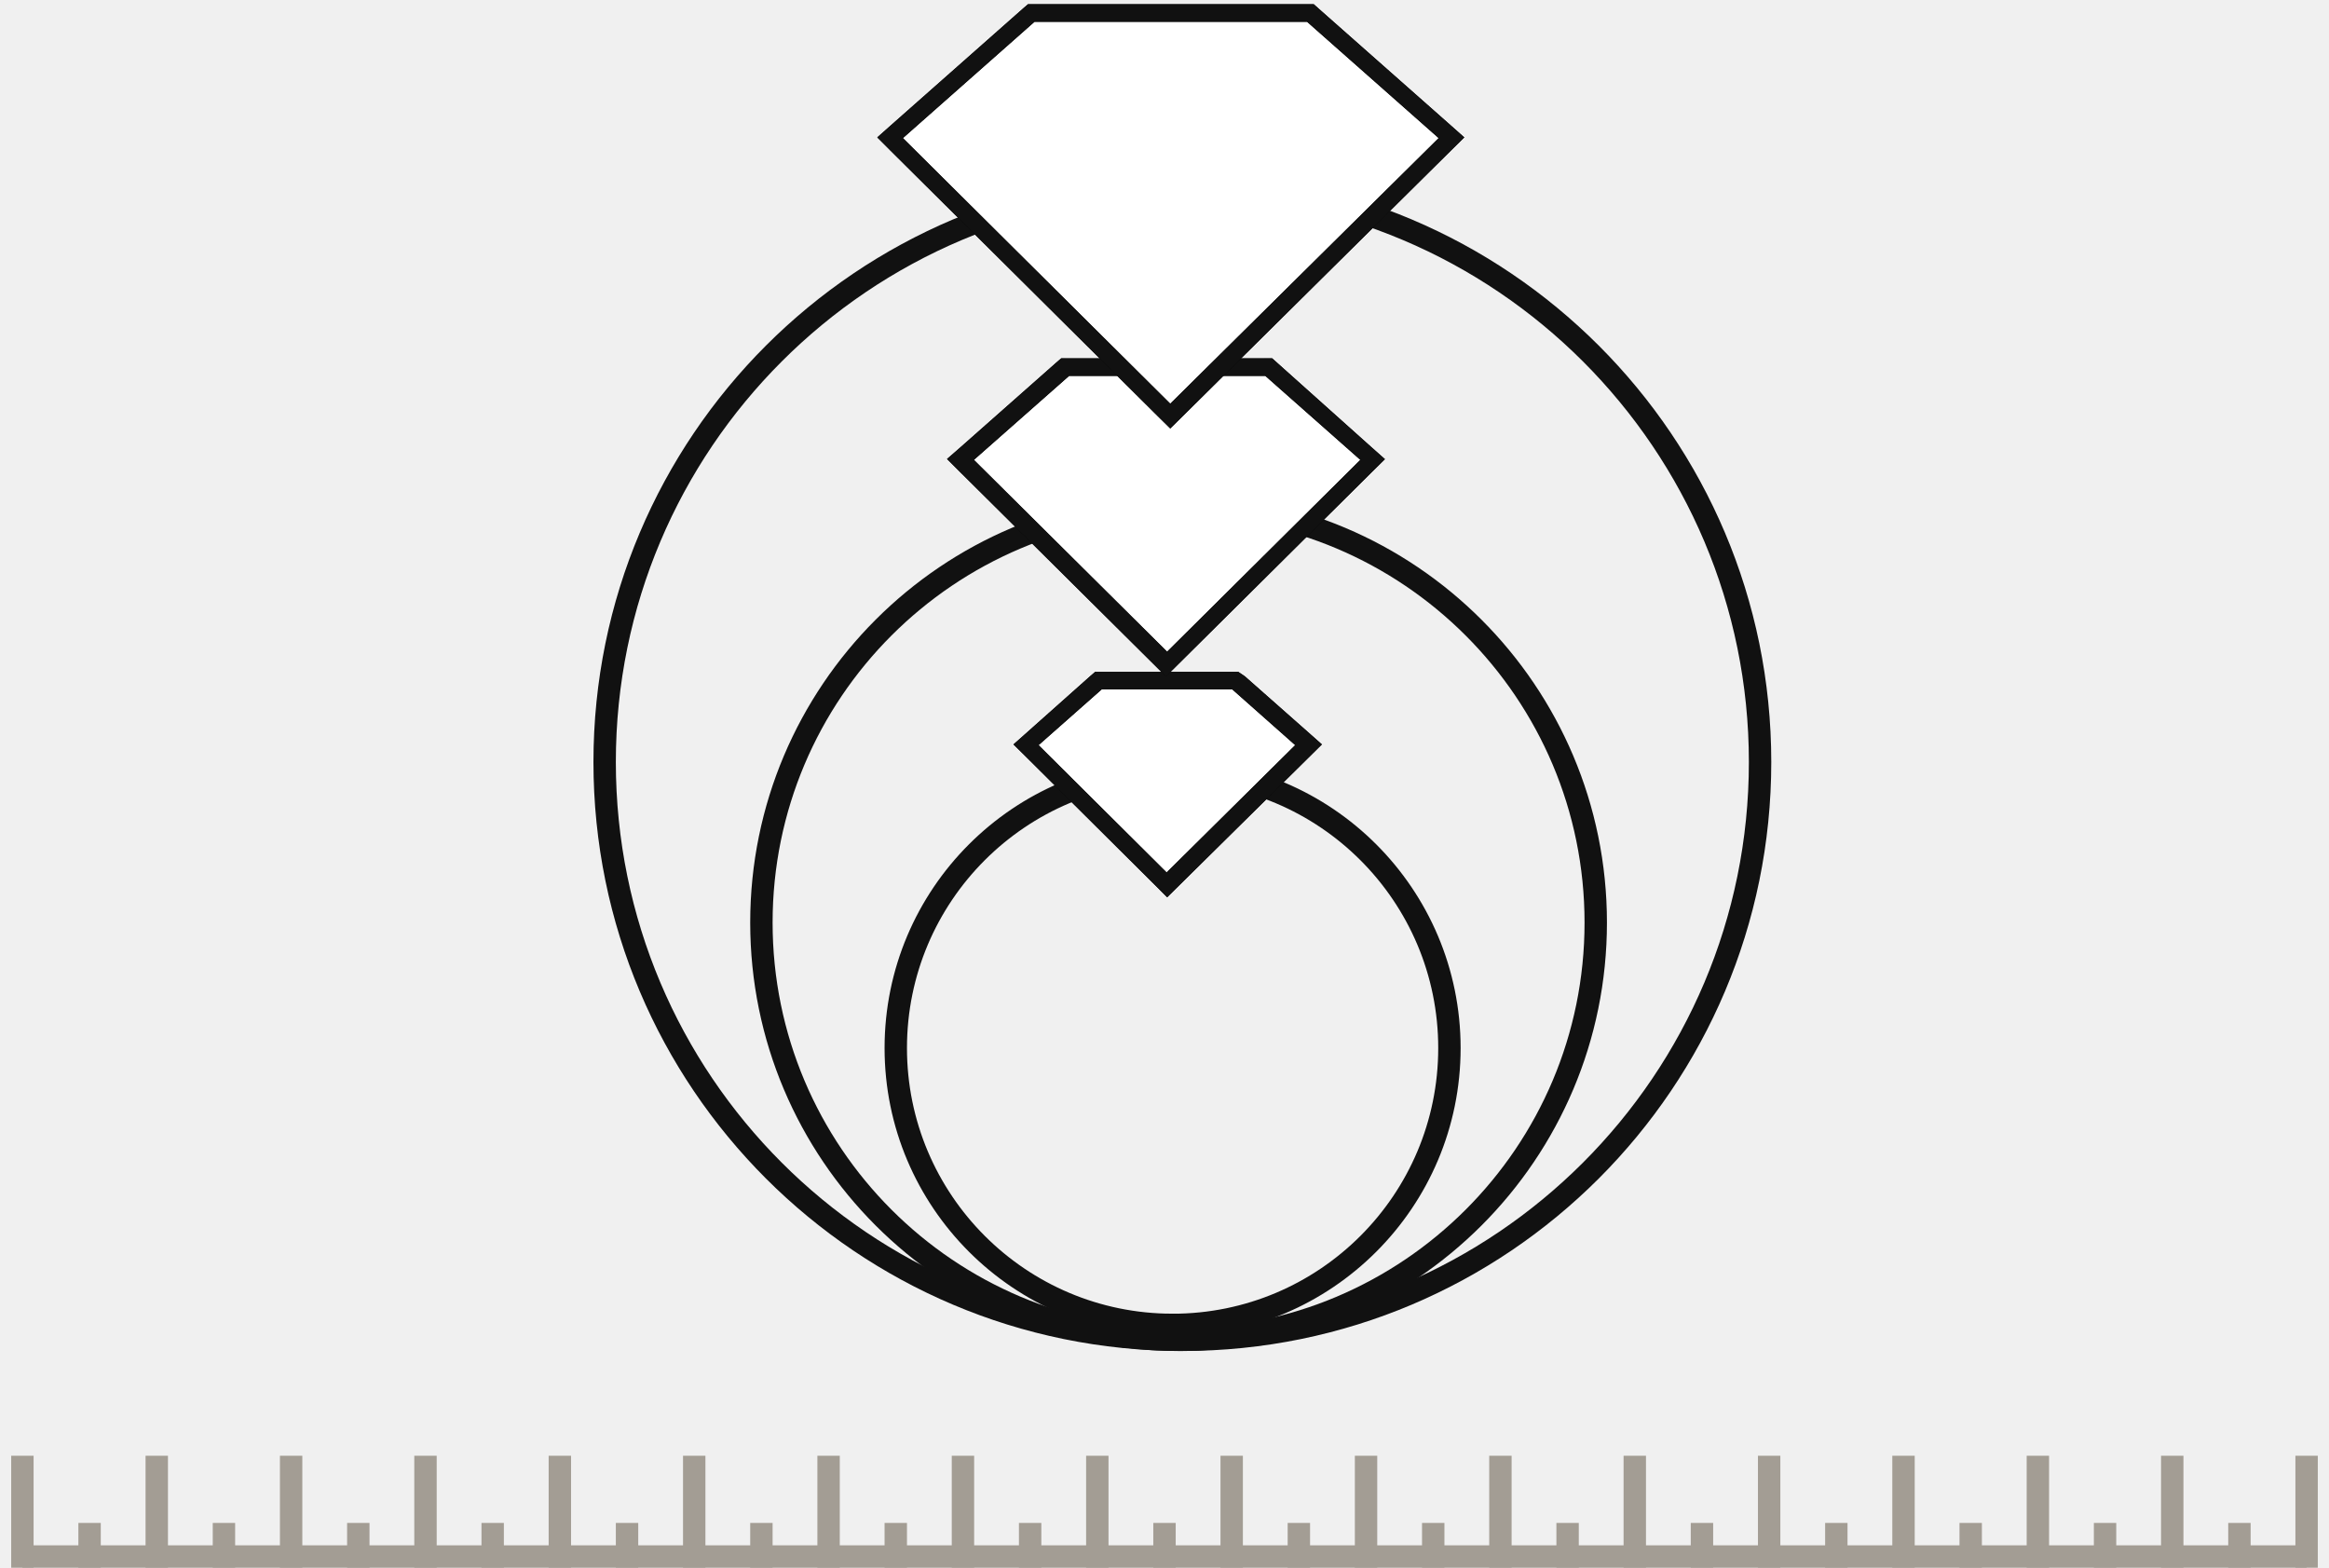
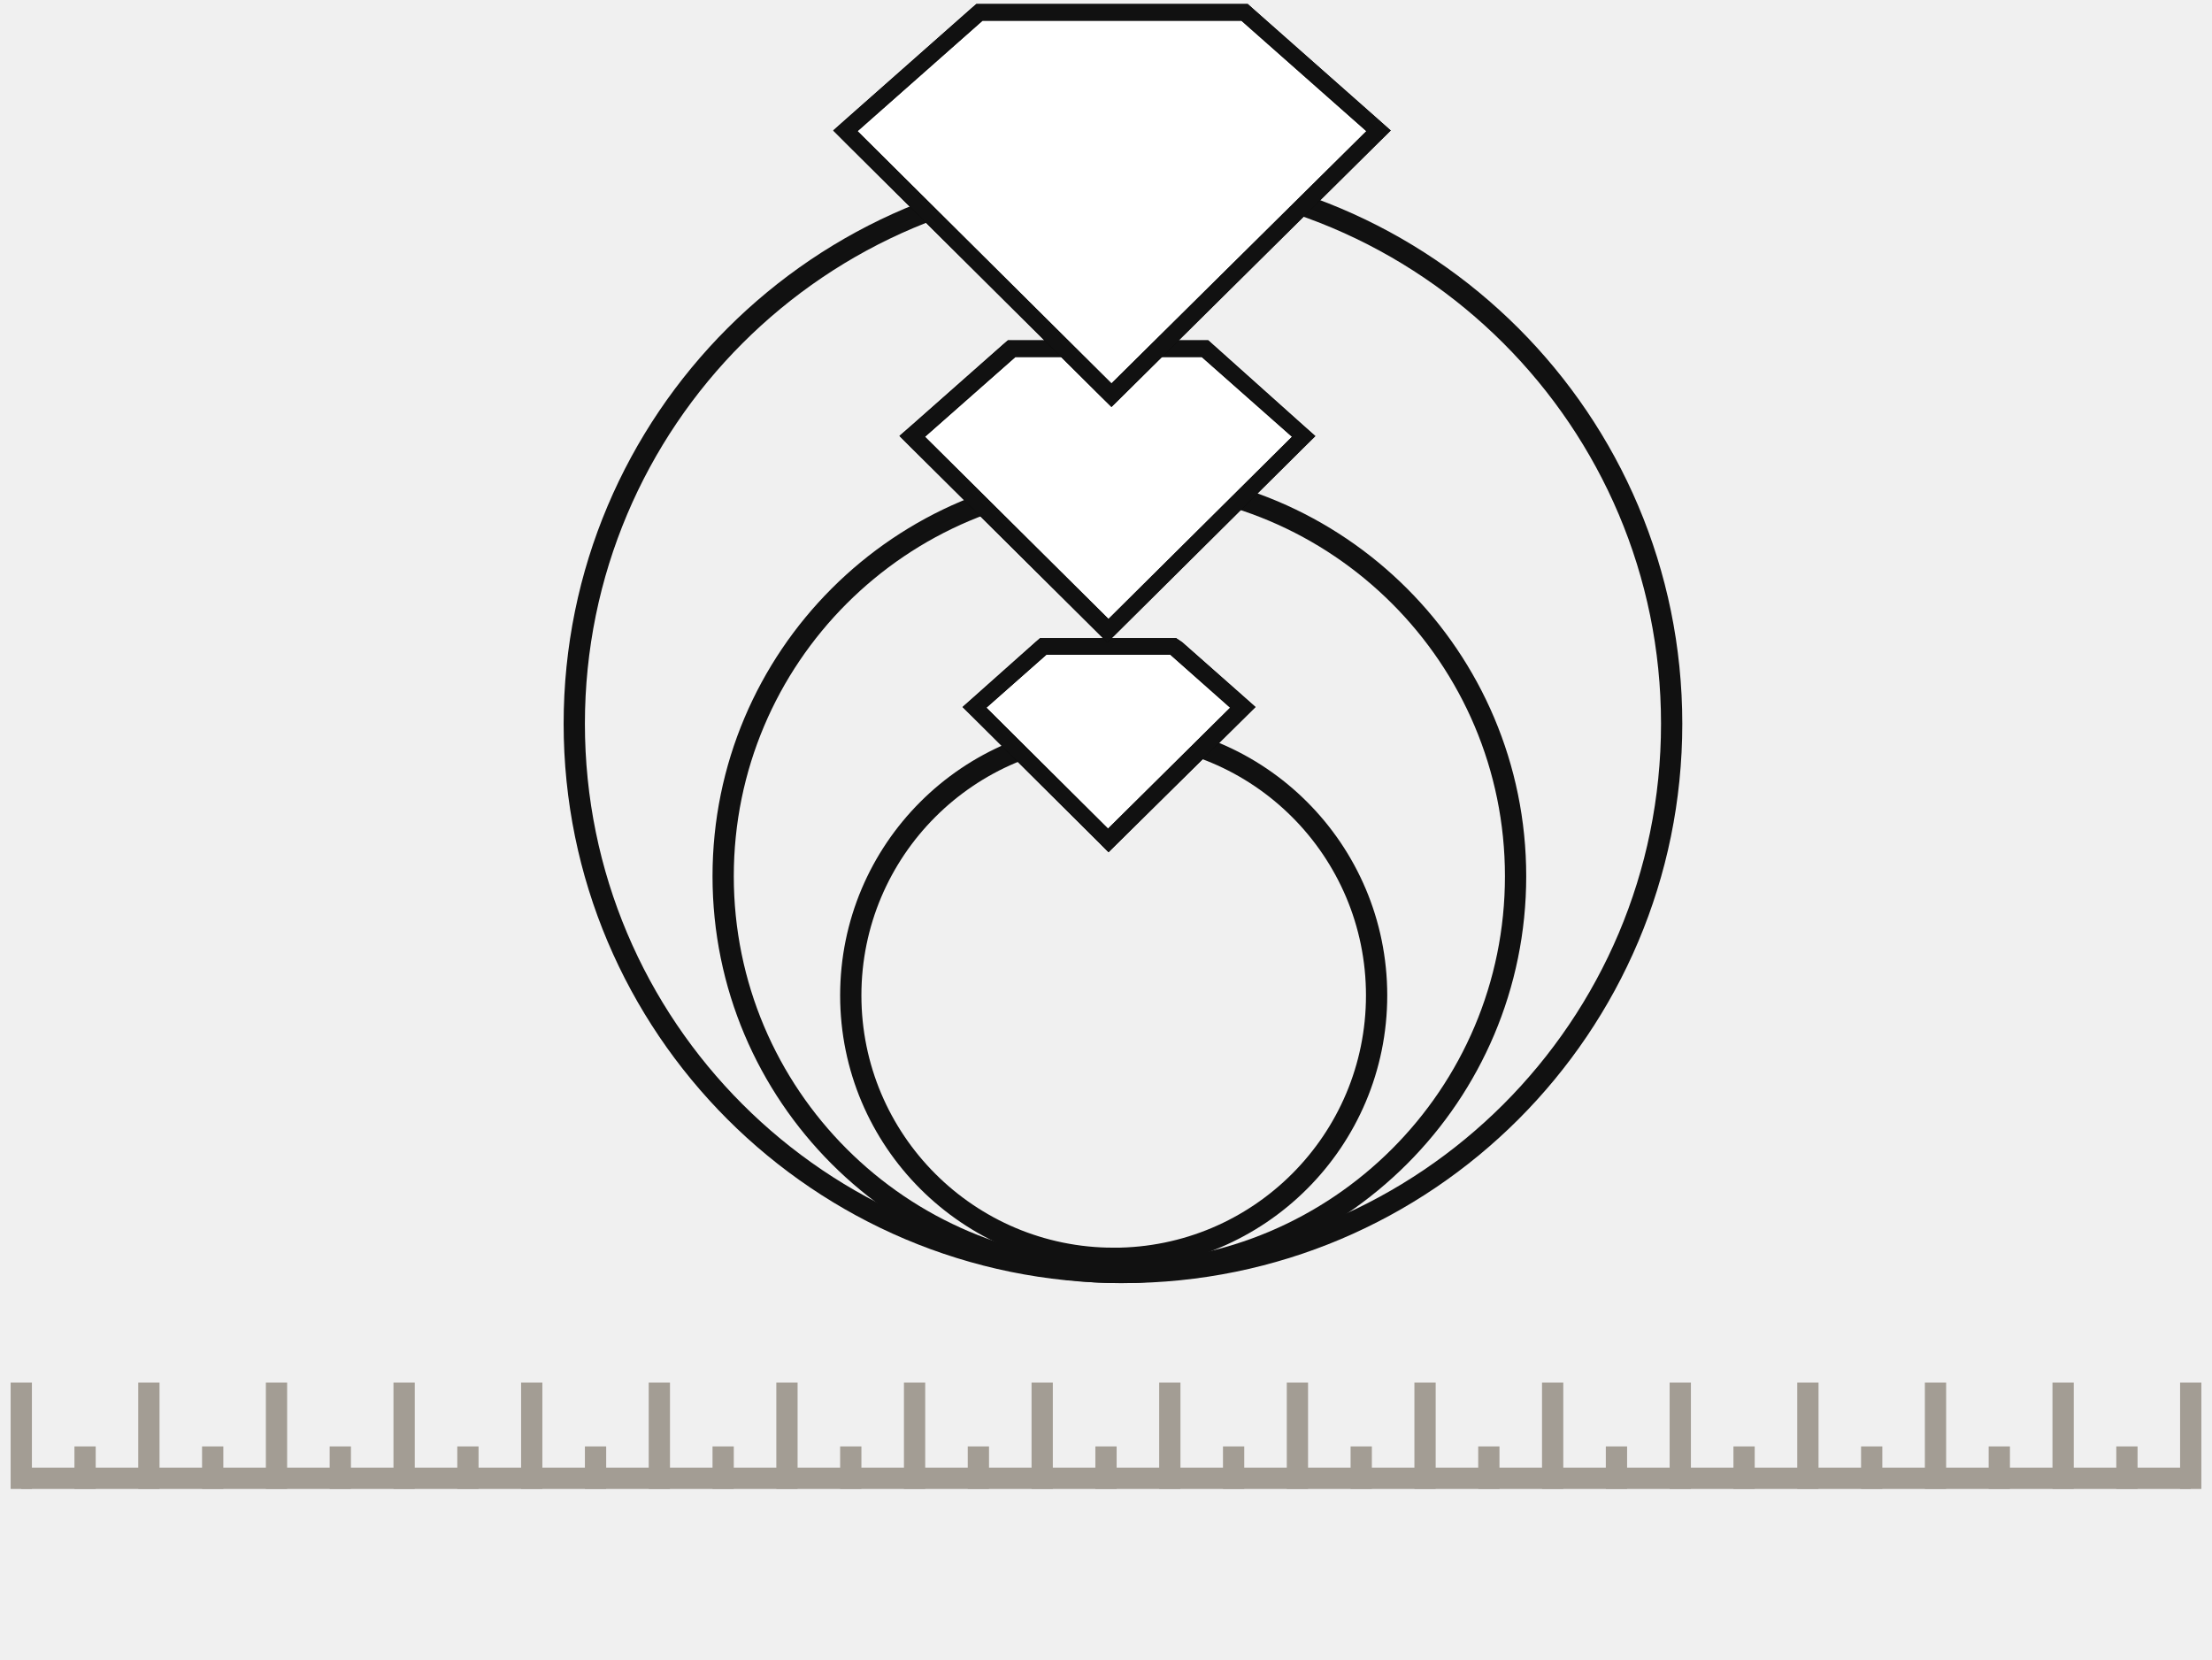
- <svg xmlns="http://www.w3.org/2000/svg" width="104" height="70" fill="none" viewBox="0 0 104 70">
+ <svg xmlns="http://www.w3.org/2000/svg" width="104" height="78" fill="none" viewBox="0 0 104 78">
  <path d="M52.361 59.159c6.828 0 12.362-5.535 12.362-12.362S59.19 34.436 52.362 34.436C45.533 34.435 40 39.97 40 46.796c0 6.827 5.535 12.362 12.361 12.362z" stroke="#111" stroke-miterlimit="10" />
  <path d="M45.805 33.431l3.247-2.863h6.126l3.231 2.863-6.314 6.252-6.29-6.252z" fill="#fff" />
  <mask id="bga" fill="#fff">
    <path d="M55.029 30.784l2.808 2.487-5.742 5.686-5.718-5.686 2.816-2.487h5.836zm.298-.784h-6.424l-.227.196-2.793 2.486-.627.557.596.589 5.718 5.686.549.55.557-.55 5.757-5.686.596-.589-.627-.556-2.816-2.487-.29-.196h.031z" />
  </mask>
  <path d="M55.029 30.784l2.808 2.487-5.742 5.686-5.718-5.686 2.816-2.487h5.836zm.298-.784h-6.424l-.227.196-2.793 2.486-.627.557.596.589 5.718 5.686.549.55.557-.55 5.757-5.686.596-.589-.627-.556-2.816-2.487-.29-.196h.031z" fill="#000" />
  <path d="M55.029 30.784l.663-.748-.284-.252h-.379v1zm2.808 2.487l.704.71.758-.751-.799-.708-.663.749zm-5.742 5.686l-.705.71.704.7.705-.7-.703-.71zm-5.718-5.686l-.661-.75-.8.706.756.753.706-.71zm2.816-2.487v-1h-.378l-.283.25.661.75zm-.29-.784v-1h-.371l-.282.243.653.757zm-.227.196l-.653-.757-.006.005-.006.005.665.747zm-2.793 2.486l.664.748h.001l-.665-.748zm-.627.557l-.664-.747-.799.709.76.75.703-.712zm.596.589l.705-.71-.003-.002-.702.712zm5.718 5.686l.707-.707-.002-.002-.705.71zm.549.55l-.707.706.702.703.707-.697-.702-.713zm.557-.55l.702.712-.702-.712zm5.757-5.686l-.702-.712.702.712zm.596-.589l.703.712.76-.75-.799-.71-.664.748zm-.627-.556l.664-.748-.002-.002-.662.75zm-2.816-2.487l.662-.75-.049-.042-.053-.037-.56.83zm-.29-.196v-1h-3.267l2.707 1.829.56-.829zm-.93 1.533l2.808 2.486 1.326-1.497-2.808-2.486-1.326 1.497zm2.767 1.027l-5.741 5.687 1.407 1.42 5.742-5.686-1.408-1.42zm-4.332 5.688l-5.718-5.686-1.41 1.418 5.717 5.687 1.41-1.419zm-5.762-4.228l2.816-2.486-1.323-1.5-2.816 2.487 1.323 1.5zm2.154-2.236h5.836v-2h-5.836v2zM55.327 29h-6.424v2h6.424v-2zm-7.077.243l-.227.196 1.306 1.514.227-.196-1.306-1.514zm-.24.206l-2.792 2.487 1.33 1.493 2.793-2.486-1.33-1.494zm-2.79 2.486l-.628.557 1.328 1.495.627-.557-1.327-1.495zm-.666 2.016l.596.588 1.404-1.423-.596-.588-1.404 1.423zm.593.586l5.718 5.686 1.41-1.418-5.718-5.686-1.41 1.418zm5.716 5.684l.549.55 1.414-1.415-.549-.549-1.414 1.414zm1.958.555l.557-.55-1.404-1.424-.557.55 1.404 1.424zm.558-.55l5.757-5.687-1.406-1.423-5.757 5.687 1.406 1.423zm5.757-5.687l.596-.588-1.405-1.423-.596.588 1.405 1.423zm.557-2.047l-.627-.557-1.328 1.495.627.557 1.328-1.495zm-.63-.56l-2.815-2.485-1.324 1.499 2.816 2.486 1.324-1.5zm-2.917-2.564l-.29-.197-1.12 1.658.29.196 1.12-1.657zM55.296 31h.031v-2h-.031v2z" fill="#111" mask="url(#bga)" />
  <path d="M52.629 59.824c10.288 0 18.628-8.34 18.628-18.629 0-10.288-8.34-18.629-18.628-18.629C42.34 22.566 34 30.906 34 41.195c0 10.288 8.34 18.629 18.629 18.629z" stroke="#111" stroke-miterlimit="10" />
  <path d="M43 20.355L47.567 16h8.874L61 20.355 51.98 30 43 20.355z" fill="#fff" />
  <mask id="bgb" fill="#fff">
    <path d="M56.502 16.784l4.243 3.75-8.628 8.565-8.628-8.565 4.251-3.75h8.762zM56.8 16h-9.413l-.227.196-4.243 3.75-.628.548.596.596 8.628 8.566.55.549.556-.55 8.628-8.565.596-.588-.627-.557-4.189-3.749-.22-.196H56.8z" />
  </mask>
  <path d="M56.502 16.784l4.243 3.75-8.628 8.565-8.628-8.565 4.251-3.75h8.762zM56.8 16h-9.413l-.227.196-4.243 3.75-.628.548.596.596 8.628 8.566.55.549.556-.55 8.628-8.565.596-.588-.627-.557-4.189-3.749-.22-.196H56.8z" fill="#000" />
  <path d="M56.502 16.784l.662-.749-.284-.25h-.378v1zm4.243 3.75l.705.71.757-.753-.8-.707-.662.75zm-8.628 8.565l-.704.71.704.699.705-.7-.705-.71zm-8.628-8.565l-.661-.75-.802.706.759.753.704-.71zm4.251-3.75v-1h-.378l-.283.25.661.75zM47.387 16v-1h-.371l-.282.243.653.757zm-.227.196l-.653-.757-.01.008.663.75zm-4.243 3.75l.658.752.004-.003-.662-.75zm-.628.548l-.658-.752-.805.704.756.755.707-.707zm.596.596l-.707.708.003.002.704-.71zm8.628 8.566l.707-.707-.002-.003-.705.71zm.55.549l-.708.707.702.702.707-.697-.702-.712zm.556-.55l.702.713.003-.003-.705-.71zm8.628-8.565l-.702-.711-.002.002.704.71zm.596-.588l.703.712.76-.75-.799-.71-.664.748zm-.627-.557l-.667.745.003.003.664-.748zm-4.189-3.749l.667-.745-.667.745zm-.22-.196l.667-.746-.285-.254h-.381v1zm-.967 1.534l4.243 3.749 1.324-1.499-4.243-3.749-1.324 1.499zm4.2 2.29l-8.627 8.565 1.409 1.42 8.628-8.566-1.41-1.42zm-7.218 8.565l-8.628-8.565-1.41 1.42 8.629 8.564 1.409-1.419zm-8.671-7.105l4.25-3.75-1.322-1.5-4.251 3.75 1.323 1.5zm3.59-3.5h8.76v-2h-8.76v2zM56.8 15h-9.413v2H56.8v-2zm-10.066.243l-.227.196 1.306 1.514.227-.196-1.306-1.514zm-.236.204l-4.244 3.749 1.325 1.499 4.243-3.75-1.324-1.498zm-4.24 3.746l-.627.549 1.317 1.505.627-.55-1.317-1.504zm-.676 2.008l.596.597 1.414-1.415-.596-.596-1.414 1.415zm.599.6l8.628 8.564 1.409-1.419-8.628-8.565-1.41 1.42zm8.625 8.562l.55.549 1.413-1.414-.549-.55-1.414 1.415zm1.958.554l.557-.55-1.404-1.423-.557.549 1.404 1.424zm.56-.552l8.628-8.565-1.41-1.42-8.627 8.566 1.409 1.42zm8.626-8.563l.596-.588-1.405-1.423-.596.588 1.404 1.423zm.557-2.048l-.627-.557-1.328 1.496.627.557 1.328-1.496zm-.624-.554l-4.189-3.749-1.334 1.49 4.189 3.75 1.334-1.49zm-4.19-3.75l-.22-.196-1.331 1.492.22.196 1.331-1.492zm-.885-.45H56.8v2h.008v-2z" fill="#111" mask="url(#bgb)" />
  <path d="M52.798 59.824c14.247 0 25.797-11.55 25.797-25.798 0-14.248-11.55-25.797-25.797-25.797C38.55 8.229 27 19.779 27 34.026c0 14.248 11.55 25.798 25.798 25.798z" stroke="#111" stroke-miterlimit="10" />
  <path d="M39.746 6.151L46.044.582h12.472l6.298 5.569-12.557 12.432-12.51-12.432z" fill="#fff" />
  <mask id="bgc" fill="#fff">
    <path d="M58.367.974l5.875 5.192-11.985 11.86-11.938-11.86L46.194.974h12.173zm.298-.785H45.904l-.228.197-5.875 5.192-.627.557.588.588L51.7 18.583l.557.549.549-.541L64.791 6.723l.596-.588-.627-.557L58.885.386l-.22-.197z" />
  </mask>
  <path d="M58.367.974l5.875 5.192-11.985 11.86-11.938-11.86L46.194.974h12.173zm.298-.785H45.904l-.228.197-5.875 5.192-.627.557.588.588L51.7 18.583l.557.549.549-.541L64.791 6.723l.596-.588-.627-.557L58.885.386l-.22-.197z" fill="#000" />
  <path d="M58.367.974l.662-.75-.283-.25h-.379v1zm5.875 5.192l.703.711.76-.752-.8-.708-.663.75zm-11.985 11.86l-.705.71.704.698.704-.697-.703-.711zM40.319 6.166l-.662-.749-.8.707.757.752.705-.71zM46.194.974v-1h-.379l-.283.25.662.75zm-.29-.785v-1h-.372l-.281.243.653.757zm-.228.197l-.653-.758-.01.008.663.75zm-5.875 5.192l-.662-.75-.002.002.664.748zm-.627.557l-.664-.748-.794.705.75.75.708-.707zm.588.588l-.707.707.002.003.705-.71zM51.7 18.583l-.705.71.003.002.702-.712zm.557.549l-.702.712.702.692.702-.692-.702-.712zm.549-.541l.702.712.002-.002-.704-.71zM64.791 6.723l-.702-.712-.001.002.703.71zm.596-.588l.703.712.76-.75-.799-.71-.664.748zm-.627-.557l.663-.748-.001-.001-.662.749zM58.885.386l-.666.745.004.004.662-.75zm-1.18 1.337l5.875 5.193 1.324-1.499L59.03.225l-1.324 1.498zm5.834 3.732l-11.985 11.86 1.406 1.422 11.985-11.86-1.406-1.422zM52.962 17.316L41.024 5.456l-1.41 1.42 11.938 11.86 1.41-1.42zm-11.98-10.4l5.874-5.193L45.532.225l-5.875 5.192 1.324 1.499zm5.212-4.942h12.173v-2H46.194v2zM58.665-.811H45.904v2h12.761v-2zm-13.414.243l-.228.196 1.306 1.515.228-.196L45.25-.568zm-.237.204L39.139 4.83l1.325 1.498 5.874-5.192-1.324-1.499zM39.137 4.83l-.627.557 1.328 1.496.627-.557-1.328-1.496zm-.67 2.012l.588.588 1.414-1.414-.588-.588-1.414 1.414zm.59.59l11.938 11.86 1.41-1.419-11.938-11.86-1.41 1.42zm11.941 11.863l.557.549 1.404-1.424-.557-.55-1.404 1.425zm1.961.549l.549-.541-1.404-1.425-.549.542 1.404 1.424zm.55-.543L65.496 7.434l-1.407-1.421L52.102 17.88l1.408 1.421zM65.494 7.435l.597-.588-1.405-1.424-.596.588 1.404 1.424zm.558-2.048l-.627-.557-1.328 1.496.627.557 1.328-1.496zm-.629-.558L59.547-.364l-1.324 1.499 5.874 5.192 1.325-1.498zm-5.871-5.19l-.22-.195L58 .935l.22.196L59.55-.36z" fill="#111" mask="url(#bgc)" />
  <path d="M103 65v5M91 65v5M79 65v5M67 65v5M55 65v5M43 65v5M31 65v5M19 65v5M97 65v5M85 65v5M73 65v5M61 65v5M49 65v5M37 65v5M25 65v5M13 65v5M100 68v2M88 68v2M76 68v2M64 68v2M52 68v2M40 68v2M28 68v2M16 68v2M94 68v2M82 68v2M70 68v2M58 68v2M46 68v2M34 68v2M22 68v2M10 68v2" stroke="#A39D94" stroke-miterlimit="10" />
  <path fill-rule="evenodd" clip-rule="evenodd" d="M1 69h102v1H1v-1z" fill="#A39D94" />
  <path d="M1 65v5M7 65v5M4 68v2" stroke="#A39D94" stroke-miterlimit="10" />
</svg>
